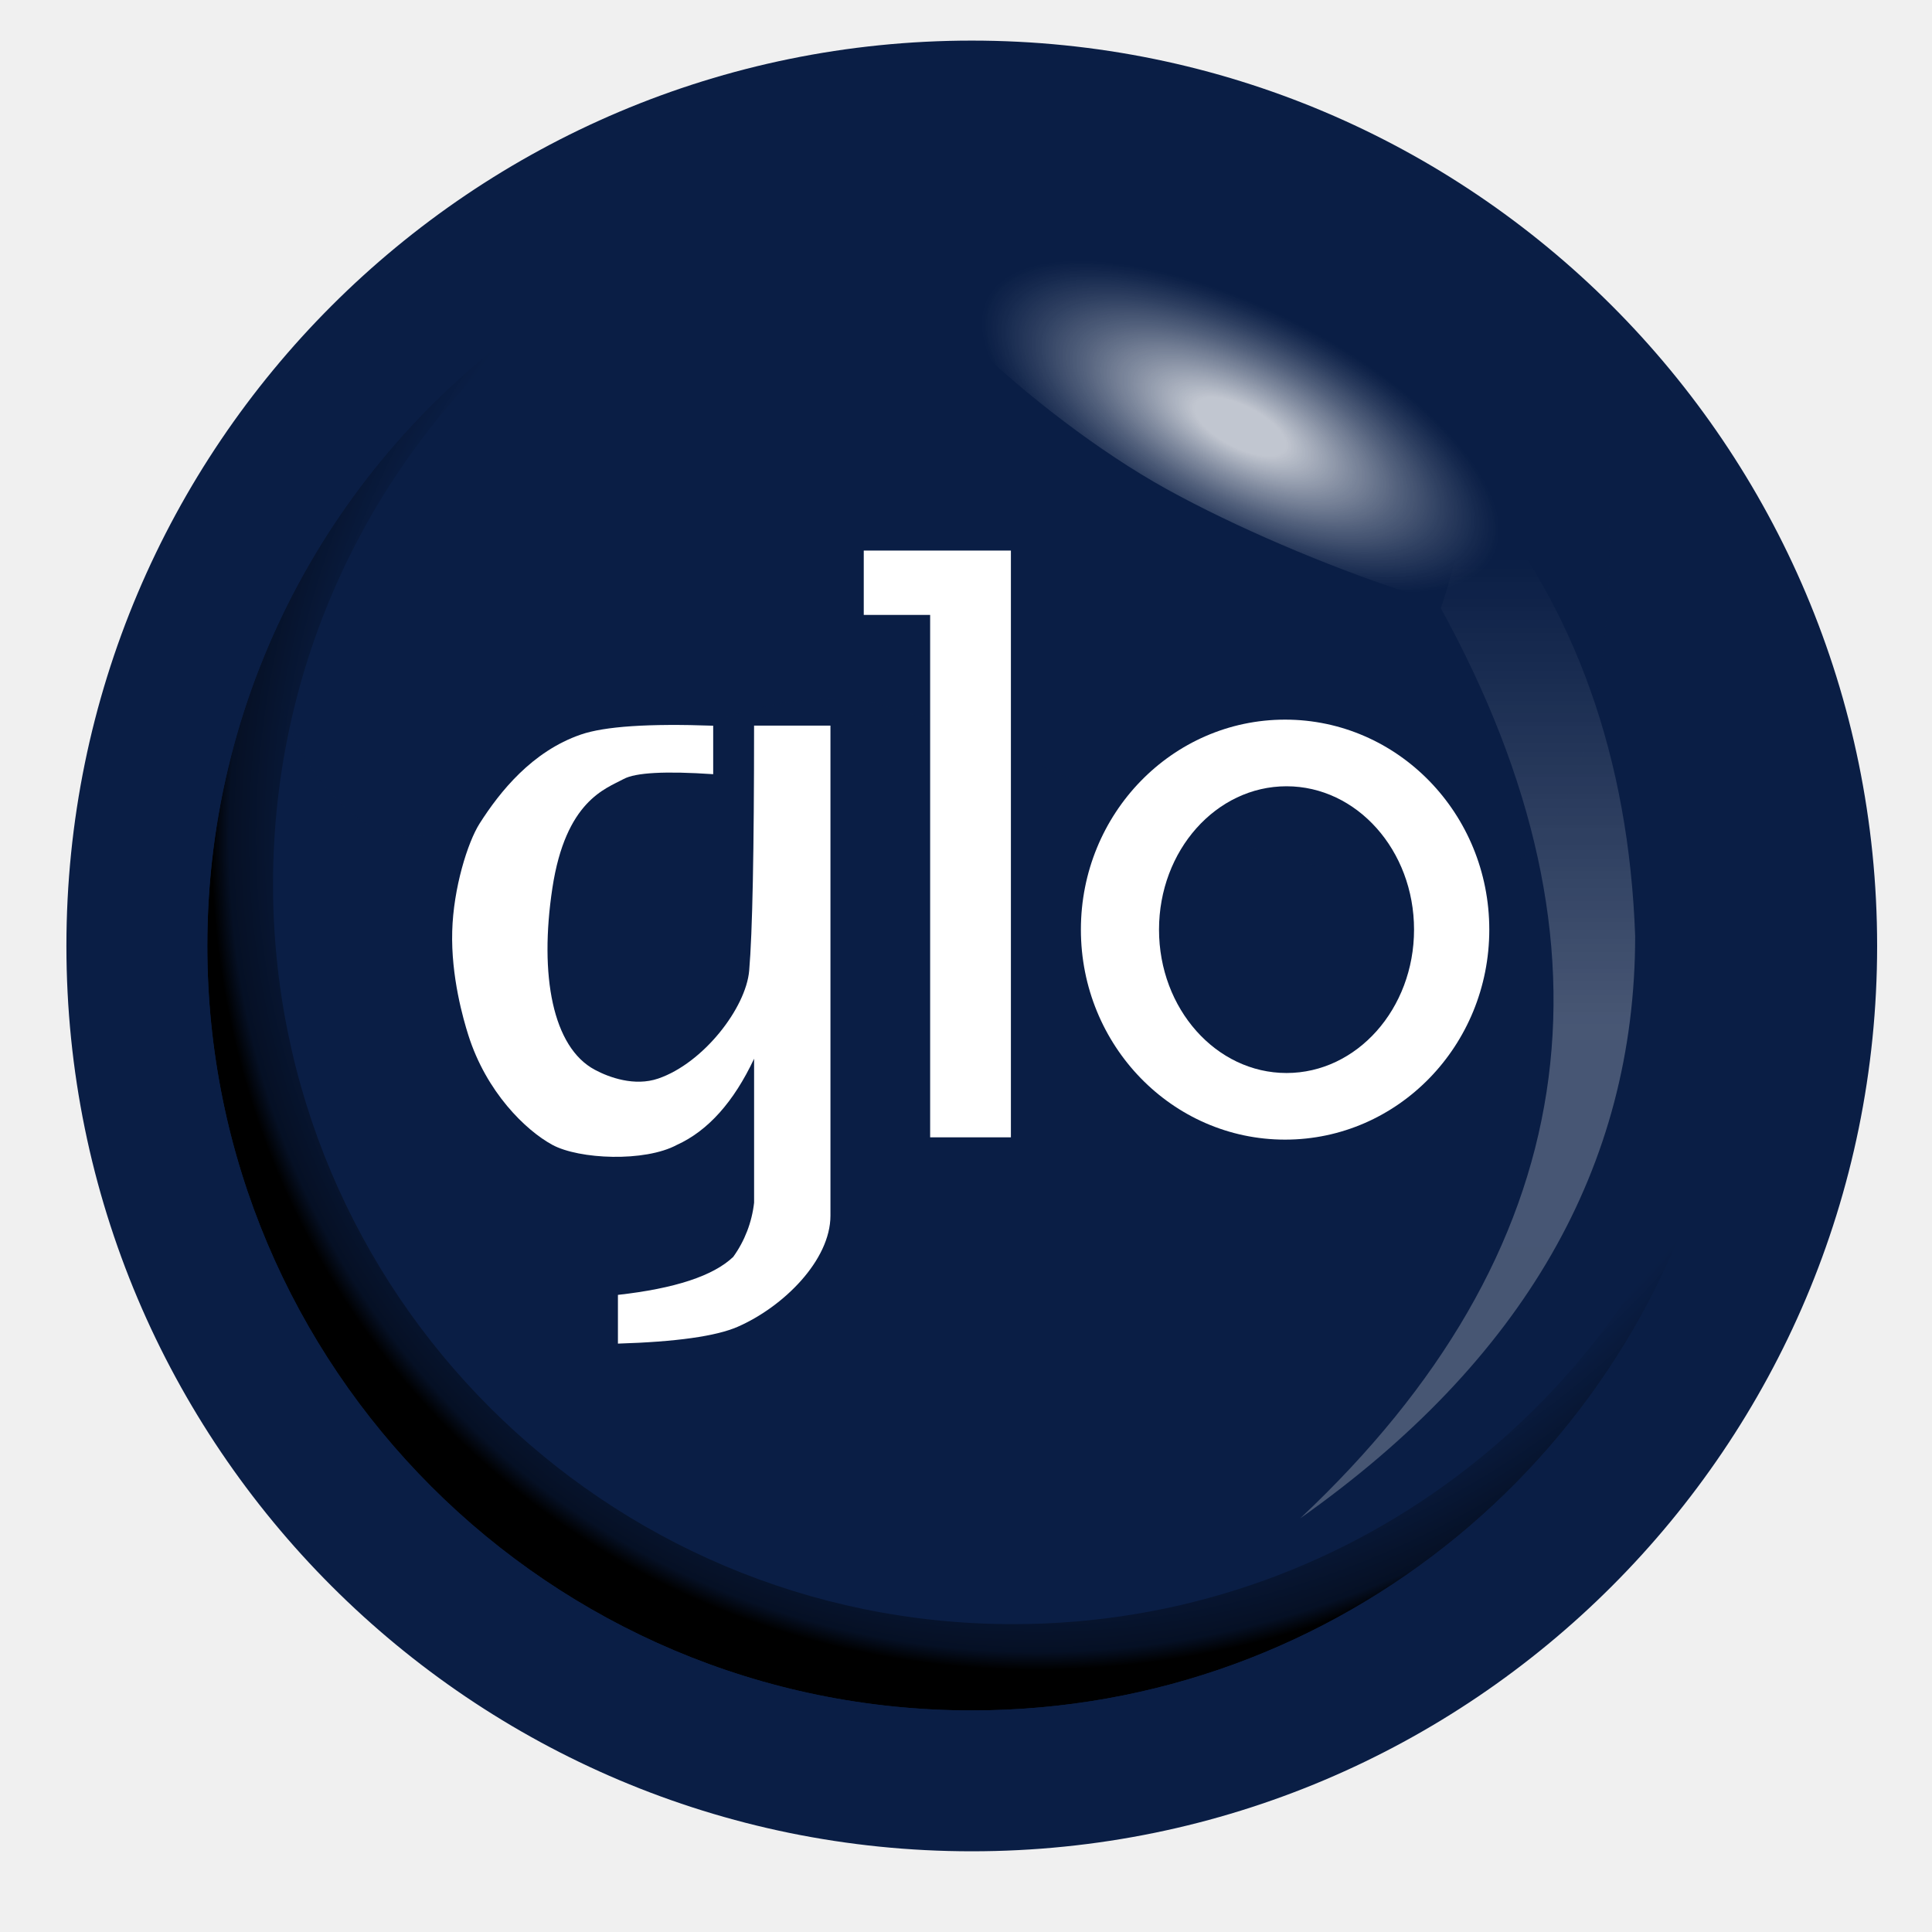
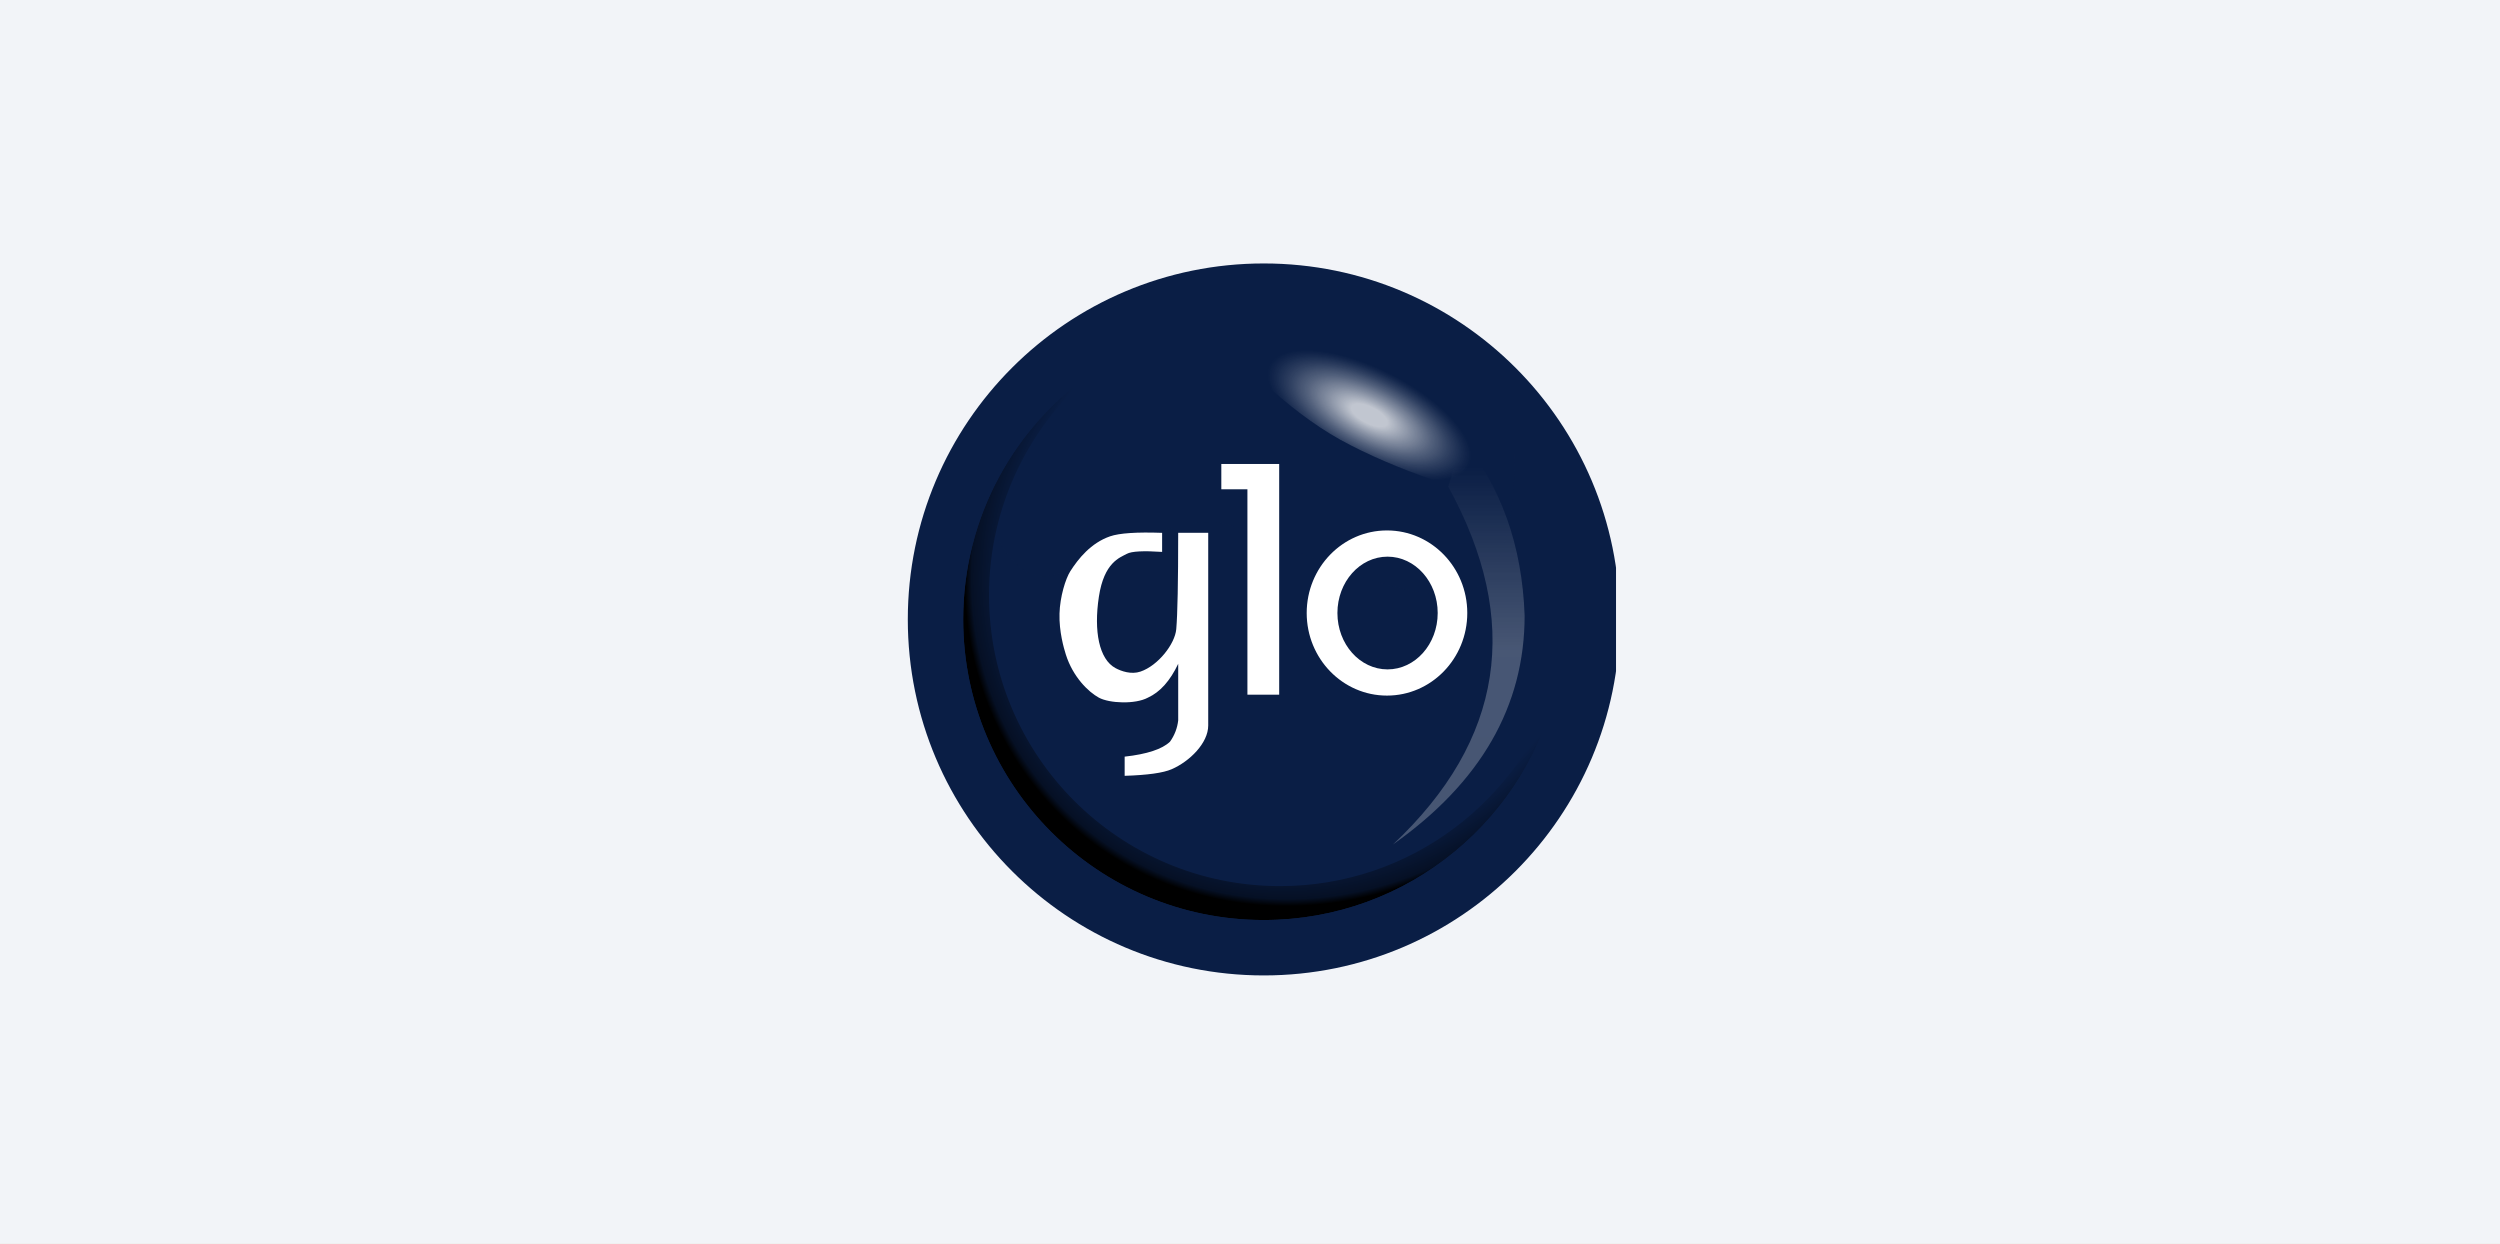
- <svg xmlns="http://www.w3.org/2000/svg" width="75" height="75" viewBox="0 0 75 75" fill="none">
-   <path d="M37.687 66.954C54.33 66.954 67.821 53.462 67.821 36.82C67.821 20.177 54.33 6.686 37.687 6.686C21.044 6.686 7.553 20.177 7.553 36.82C7.553 53.462 21.044 66.954 37.687 66.954Z" fill="#0A1E45" />
-   <path opacity="0.663" fill-rule="evenodd" clip-rule="evenodd" d="M67.728 36.736C67.728 53.431 54.194 66.964 37.503 66.964C20.812 66.964 7.274 53.431 7.274 36.736C7.274 29.35 7.481 28.252 10.388 24.048C10.388 24.048 10.238 28.797 13.721 31.623C15.886 33.379 18.146 32.111 22.282 30.206C26.756 28.143 30.394 26.813 33.232 27.164C37.507 27.694 50.684 35.607 57.56 34.031C63.054 32.775 62.474 19.822 62.474 19.822C68.474 25.681 67.728 29.641 67.728 36.736Z" fill="url(#paint0_linear_7235_5972)" />
-   <path opacity="0.586" fill-rule="evenodd" clip-rule="evenodd" d="M50.475 58.941C61.407 48.657 63.224 36.876 55.926 23.598C55.963 23.625 56.415 22.067 57.281 18.924C61.165 23.627 63.23 29.433 63.477 36.34C63.475 45.287 59.141 52.821 50.475 58.941Z" fill="url(#paint1_linear_7235_5972)" />
-   <path opacity="0.744" fill-rule="evenodd" clip-rule="evenodd" d="M45.289 18.987C40.012 16.066 33.958 10.191 34.763 8.958C35.568 7.724 46.013 7.936 51.291 10.857C56.568 13.777 61.06 22.538 60.256 23.772C59.452 25.006 50.566 21.907 45.289 18.987Z" fill="url(#paint2_radial_7235_5972)" />
-   <path fill-rule="evenodd" clip-rule="evenodd" d="M49.887 44.24C45.509 44.24 41.96 40.59 41.96 36.087C41.96 31.585 45.509 27.936 49.887 27.936C54.264 27.936 57.814 31.585 57.814 36.087C57.814 40.59 54.265 44.24 49.887 44.24ZM49.943 41.654C52.675 41.654 54.893 39.161 54.893 36.087C54.893 33.013 52.675 30.523 49.943 30.523C47.211 30.523 44.993 33.015 44.993 36.089C44.993 39.162 47.211 41.654 49.943 41.654Z" fill="white" />
-   <path fill-rule="evenodd" clip-rule="evenodd" d="M33.531 21.373H39.243V44.151H36.108V23.871H33.531V21.373Z" fill="white" />
-   <path fill-rule="evenodd" clip-rule="evenodd" d="M29.273 28.168H32.238V47.19C32.238 48.923 30.415 50.728 28.638 51.505C27.798 51.872 26.248 52.09 23.988 52.159V50.267C26.199 50.02 27.691 49.529 28.464 48.792C28.91 48.172 29.189 47.447 29.274 46.687V41.099C28.482 42.781 27.484 43.895 26.28 44.443C25.029 45.118 22.483 45.007 21.443 44.443C20.404 43.879 18.879 42.394 18.18 40.182C17.987 39.572 17.505 37.911 17.555 36.151C17.6 34.474 18.155 32.7 18.617 31.971C19.409 30.727 20.657 29.167 22.549 28.515C23.473 28.197 25.185 28.082 27.686 28.172V30.054C25.828 29.928 24.668 29.991 24.208 30.242C23.517 30.617 21.958 31.08 21.443 34.478C20.929 37.876 21.458 40.657 23.09 41.528C23.648 41.828 24.637 42.183 25.55 41.87C27.305 41.27 28.957 39.13 29.083 37.681C29.21 36.209 29.273 33.039 29.273 28.168Z" fill="white" />
-   <path fill-rule="evenodd" clip-rule="evenodd" d="M66.782 42.787C63.982 56.268 52.036 66.398 37.726 66.398C21.336 66.398 8.049 53.111 8.049 36.721C8.049 26.539 13.177 17.555 20.99 12.211C14.641 17.476 10.599 25.43 10.599 34.324C10.599 50.189 23.46 63.049 39.324 63.049C52.243 63.049 63.169 54.521 66.782 42.787Z" fill="url(#paint3_radial_7235_5972)" />
-   <path fill-rule="evenodd" clip-rule="evenodd" d="M37.724 1.576C18.314 1.576 2.578 17.311 2.578 36.721C2.578 56.131 18.314 71.867 37.724 71.867C57.134 71.867 72.87 56.131 72.87 36.721C72.87 17.311 57.134 1.576 37.724 1.576ZM37.724 66.399C21.334 66.399 8.047 53.112 8.047 36.722C8.047 26.54 13.175 17.556 20.988 12.212C25.916 8.837 31.751 7.035 37.724 7.044C54.114 7.044 67.401 20.331 67.401 36.721C67.402 38.759 67.194 40.792 66.78 42.787C63.981 56.268 52.035 66.398 37.724 66.398V66.399Z" fill="#0A1E45" />
+ <svg xmlns="http://www.w3.org/2000/svg" width="181" height="90" viewBox="0 0 181 90" fill="none">
+   <rect width="181" height="90" fill="#F2F4F8" />
+   <g clip-path="url(#clip0_8973_58498)">
+     <path d="M91.472 67.017C103.676 67.017 113.57 57.123 113.57 44.919C113.57 32.714 103.676 22.82 91.472 22.82C79.267 22.82 69.373 32.714 69.373 44.919C69.373 57.123 79.267 67.017 91.472 67.017Z" fill="#0A1E45" />
+     <path opacity="0.663" fill-rule="evenodd" clip-rule="evenodd" d="M113.502 44.858C113.502 57.101 103.577 67.026 91.337 67.026C79.096 67.026 69.169 57.101 69.169 44.858C69.169 39.442 69.321 38.637 71.453 35.554C71.453 35.554 71.343 39.036 73.896 41.109C75.484 42.396 77.141 41.467 80.174 40.07C83.456 38.557 86.123 37.582 88.204 37.839C91.339 38.227 101.002 44.03 106.045 42.875C110.074 41.954 109.649 32.455 109.649 32.455C114.049 36.752 113.502 39.656 113.502 44.858Z" fill="url(#paint0_linear_8973_58498)" />
+     <path opacity="0.586" fill-rule="evenodd" clip-rule="evenodd" d="M100.849 61.141C108.866 53.599 110.198 44.96 104.847 35.222C104.874 35.242 105.205 34.1 105.84 31.795C108.688 35.244 110.203 39.502 110.383 44.567C110.382 51.128 107.204 56.653 100.849 61.141Z" fill="url(#paint1_linear_8973_58498)" />
+     <path opacity="0.744" fill-rule="evenodd" clip-rule="evenodd" d="M97.046 31.841C93.176 29.7 88.736 25.392 89.327 24.487C89.917 23.582 97.577 23.738 101.447 25.879C105.317 28.021 108.611 34.446 108.022 35.35C107.432 36.255 100.916 33.983 97.046 31.841Z" fill="url(#paint2_radial_8973_58498)" />
+     <path fill-rule="evenodd" clip-rule="evenodd" d="M100.417 50.361C97.207 50.361 94.605 47.684 94.605 44.382C94.605 41.081 97.207 38.404 100.417 38.404C103.628 38.404 106.231 41.081 106.231 44.382C106.231 47.684 103.628 50.361 100.417 50.361ZM100.459 48.464C102.462 48.464 104.089 46.637 104.089 44.382C104.089 42.128 102.462 40.302 100.459 40.302C98.455 40.302 96.829 42.129 96.829 44.383C96.829 46.637 98.455 48.464 100.459 48.464Z" fill="white" />
+     <path fill-rule="evenodd" clip-rule="evenodd" d="M88.424 33.592H92.613V50.295H90.313V35.424H88.424V33.592Z" fill="white" />
+     <path fill-rule="evenodd" clip-rule="evenodd" d="M85.301 38.575H87.475V52.525C87.475 53.796 86.138 55.12 84.835 55.689C84.219 55.958 83.082 56.118 81.425 56.169V54.781C83.046 54.6 84.14 54.24 84.707 53.699C85.035 53.245 85.239 52.713 85.302 52.156V48.058C84.72 49.291 83.989 50.109 83.106 50.511C82.189 51.005 80.321 50.924 79.559 50.511C78.797 50.097 77.678 49.008 77.166 47.386C77.024 46.938 76.671 45.72 76.708 44.429C76.741 43.2 77.148 41.899 77.486 41.364C78.067 40.452 78.983 39.308 80.37 38.83C81.047 38.597 82.303 38.513 84.137 38.578V39.958C82.774 39.866 81.924 39.912 81.586 40.096C81.08 40.371 79.936 40.711 79.559 43.203C79.182 45.695 79.57 47.734 80.766 48.373C81.176 48.593 81.901 48.853 82.571 48.623C83.858 48.183 85.069 46.614 85.161 45.551C85.254 44.472 85.301 42.147 85.301 38.575Z" fill="white" />
+     <path fill-rule="evenodd" clip-rule="evenodd" d="M112.807 49.295C110.754 59.182 101.994 66.61 91.499 66.61C79.48 66.61 69.736 56.866 69.736 44.847C69.736 37.38 73.497 30.792 79.227 26.873C74.571 30.734 71.606 36.567 71.606 43.089C71.606 54.723 81.038 64.154 92.671 64.154C102.146 64.154 110.158 57.9 112.807 49.295Z" fill="url(#paint3_radial_8973_58498)" />
+     <path fill-rule="evenodd" clip-rule="evenodd" d="M91.498 19.074C77.264 19.074 65.725 30.613 65.725 44.847C65.725 59.081 77.264 70.621 91.498 70.621C105.732 70.621 117.272 59.081 117.272 44.847C117.272 30.613 105.732 19.074 91.498 19.074ZM91.498 66.611C79.479 66.611 69.735 56.867 69.735 44.848C69.735 37.381 73.496 30.793 79.225 26.874C82.839 24.399 87.118 23.078 91.498 23.084C103.517 23.084 113.261 32.828 113.261 44.847C113.262 46.342 113.109 47.832 112.806 49.296C110.753 59.182 101.993 66.61 91.498 66.61V66.611Z" fill="#0A1E45" />
+   </g>
  <defs>
-     <linearGradient id="paint0_linear_7235_5972" x1="36.335" y1="23.95" x2="40.21" y2="58.94" gradientUnits="userSpaceOnUse">
+     <linearGradient id="paint0_linear_8973_58498" x1="90.48" y1="35.482" x2="93.322" y2="61.141" gradientUnits="userSpaceOnUse">
      <stop stop-color="#0A1E45" />
      <stop offset="0.46" stop-color="#0A1E45" />
      <stop offset="0.91" stop-color="#0A1E45" />
    </linearGradient>
-     <linearGradient id="paint1_linear_7235_5972" x1="58.719" y1="21.677" x2="58.719" y2="49.971" gradientUnits="userSpaceOnUse">
+     <linearGradient id="paint1_linear_8973_58498" x1="106.894" y1="33.814" x2="106.894" y2="54.563" gradientUnits="userSpaceOnUse">
      <stop stop-color="white" stop-opacity="0" />
      <stop offset="0.64" stop-color="white" stop-opacity="0.43" />
      <stop offset="1" stop-color="white" stop-opacity="0.42" />
    </linearGradient>
-     <radialGradient id="paint2_radial_7235_5972" cx="0" cy="0" r="1" gradientUnits="userSpaceOnUse" gradientTransform="translate(48.1517 16.563) rotate(26.7606) scale(14.8907 6.20173)">
+     <radialGradient id="paint2_radial_8973_58498" cx="0" cy="0" r="1" gradientUnits="userSpaceOnUse" gradientTransform="translate(99.1451 30.0639) rotate(26.7606) scale(10.9199 4.54794)">
      <stop offset="0.13" stop-color="white" />
      <stop offset="0.29" stop-color="white" stop-opacity="0.69" />
      <stop offset="0.45" stop-color="white" stop-opacity="0.4" />
      <stop offset="0.59" stop-color="white" stop-opacity="0.18" />
      <stop offset="0.69" stop-color="white" stop-opacity="0.05" />
      <stop offset="0.74" stop-color="white" stop-opacity="0" />
    </radialGradient>
-     <radialGradient id="paint3_radial_7235_5972" cx="0" cy="0" r="1" gradientUnits="userSpaceOnUse" gradientTransform="translate(42.8145 29.8833) rotate(39.84) scale(33.3698 36.373)">
+     <radialGradient id="paint3_radial_8973_58498" cx="0" cy="0" r="1" gradientUnits="userSpaceOnUse" gradientTransform="translate(95.2311 39.8328) rotate(39.84) scale(24.4712 26.6736)">
      <stop offset="0.86" stop-opacity="0" />
      <stop offset="0.98" stop-opacity="0.47" />
      <stop offset="1" />
    </radialGradient>
+     <clipPath id="clip0_8973_58498">
+       <rect width="55" height="55" fill="white" transform="translate(62 17)" />
+     </clipPath>
  </defs>
</svg>
